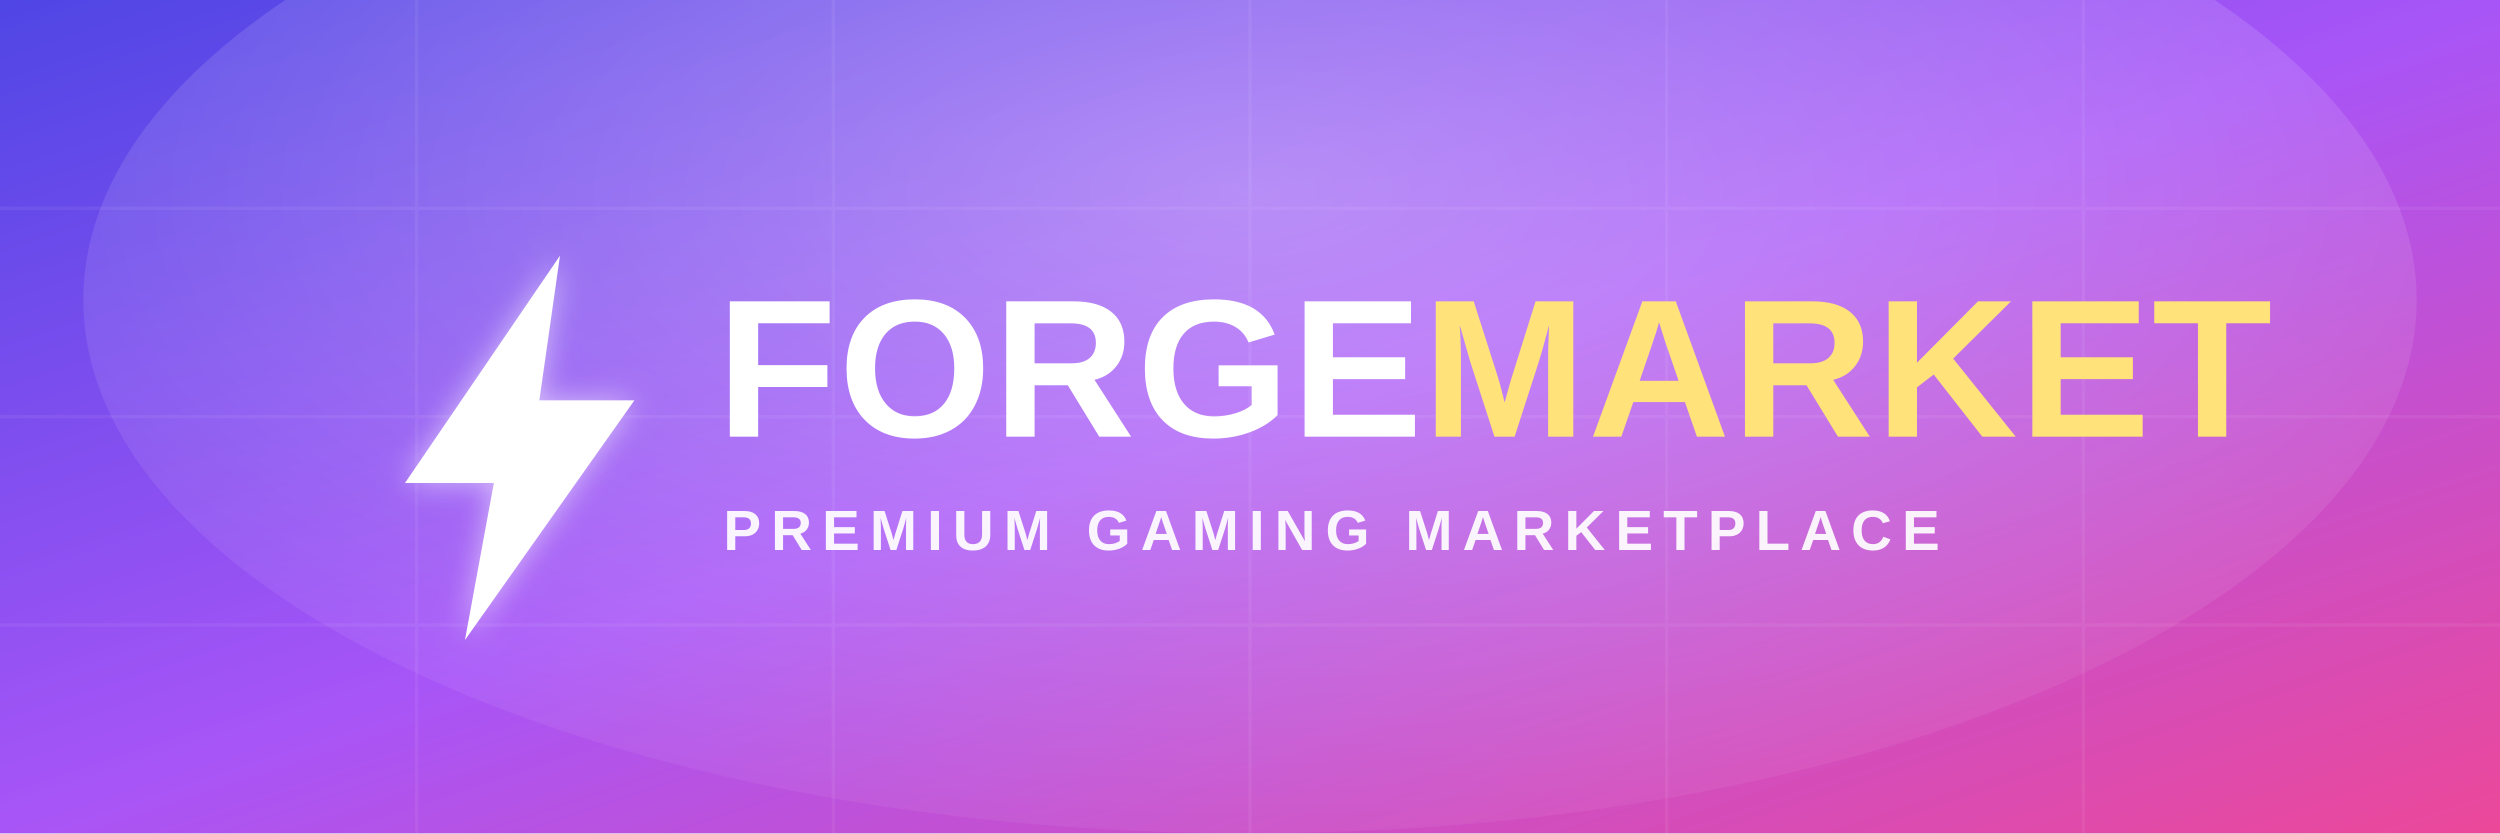
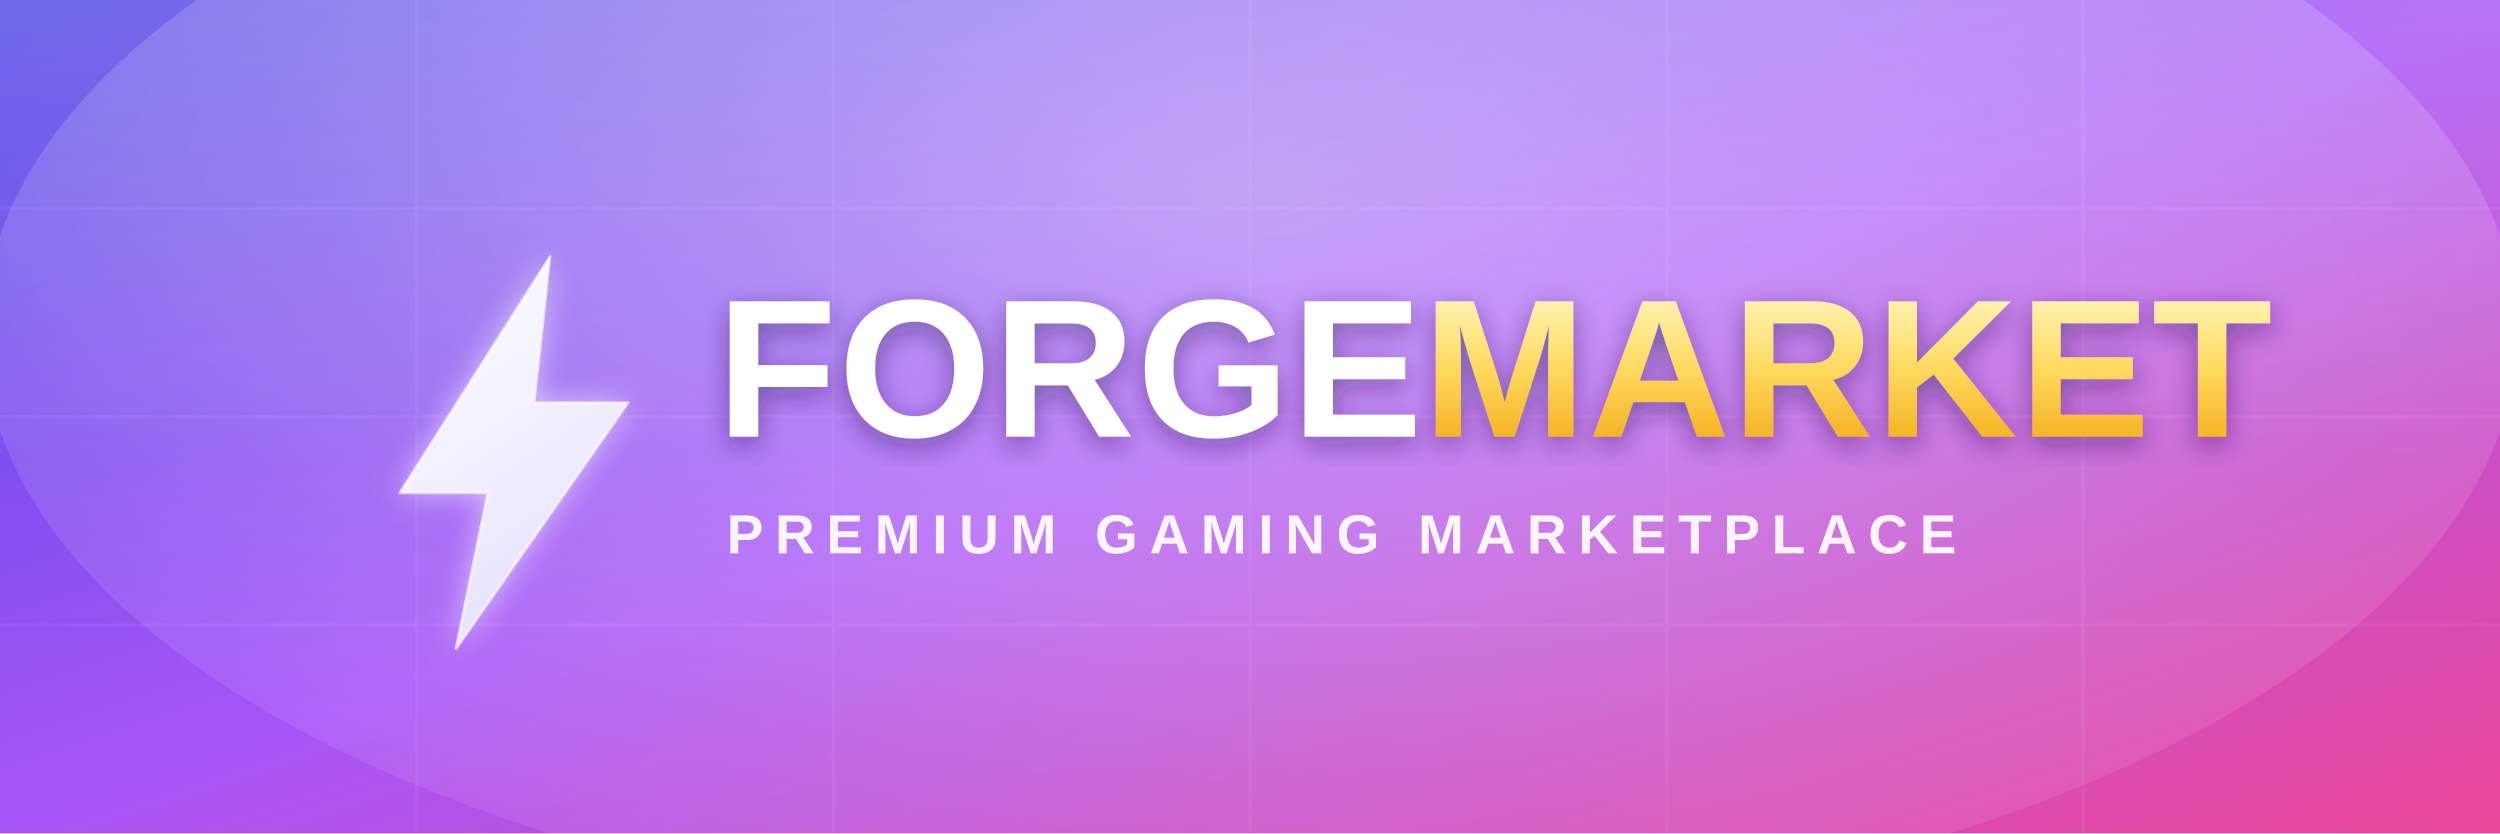
<svg xmlns="http://www.w3.org/2000/svg" viewBox="0 0 1500 500" width="1500" height="500">
  <defs>
    <linearGradient id="bg" x1="0" y1="0" x2="1" y2="1">
      <stop offset="0" stop-color="#4f46e5" />
      <stop offset="0.5" stop-color="#a855f7" />
      <stop offset="1" stop-color="#ec4899" />
    </linearGradient>
-     <radialGradient id="glow" cx="0.5" cy="0.4" r="0.7">
-       <stop offset="0" stop-color="#ffffff" stop-opacity="0.35" />
+     <linearGradient id="sheen" x1="0" y1="0" x2="0" y2="1">
+       <stop offset="0" stop-color="#ffffff" stop-opacity="0.18" />
+       <stop offset="0.55" stop-color="#ffffff" stop-opacity="0" />
+     </linearGradient>
+     <linearGradient id="bolt" x1="0" y1="0" x2="0.4" y2="1">
+       <stop offset="0" stop-color="#ffffff" />
+       <stop offset="1" stop-color="#e7e2ff" />
+     </linearGradient>
+     <linearGradient id="gold" x1="0" y1="0" x2="0" y2="1">
+       <stop offset="0" stop-color="#fff3b0" />
+       <stop offset="0.5" stop-color="#ffd95e" />
+       <stop offset="1" stop-color="#f5b324" />
+     </linearGradient>
+     <radialGradient id="glow" cx="0.5" cy="0.38" r="0.75">
+       <stop offset="0" stop-color="#ffffff" stop-opacity="0.4" />
      <stop offset="1" stop-color="#ffffff" stop-opacity="0" />
    </radialGradient>
-     <filter id="soft" x="-40%" y="-40%" width="180%" height="180%">
+     <filter id="boltShadow" x="-60%" y="-60%" width="220%" height="220%">
+       <feDropShadow dx="0" dy="8" stdDeviation="18" flood-color="#3b1d6e" flood-opacity="0.45" />
      <feDropShadow dx="0" dy="0" stdDeviation="14" flood-color="#ffffff" flood-opacity="0.55" />
+     </filter>
+     <filter id="textShadow" x="-20%" y="-20%" width="140%" height="140%">
+       <feDropShadow dx="0" dy="5" stdDeviation="8" flood-color="#2a1450" flood-opacity="0.45" />
    </filter>
  </defs>
  <rect width="1500" height="500" fill="url(#bg)" />
-   <g stroke="#ffffff" stroke-opacity="0.06" stroke-width="2">
+   <rect width="1500" height="500" fill="url(#sheen)" />
+   <g stroke="#ffffff" stroke-opacity="0.055" stroke-width="2">
    <path d="M0 125H1500M0 250H1500M0 375H1500M250 0V500M500 0V500M750 0V500M1000 0V500M1250 0V500" />
  </g>
-   <ellipse cx="750" cy="180" rx="700" ry="320" fill="url(#glow)" />
-   <g transform="translate(150,110) scale(0.62)" filter="url(#soft)">
-     <path d="M300 70 L150 290 H236 L208 442 L372 210 H280 L300 70 Z" fill="#ffffff" />
+   <ellipse cx="750" cy="200" rx="760" ry="360" fill="url(#glow)" />
+   <g transform="translate(150,118) scale(0.6)" filter="url(#boltShadow)">
+     <path d="M300 60 L150 296 H238 L206 452 L378 206 H284 L300 60 Z" fill="url(#bolt)" stroke="#ffffff" stroke-opacity="0.6" stroke-width="3" stroke-linejoin="round" />
  </g>
-   <text x="430" y="262" font-family="Arial, Helvetica, sans-serif" font-size="118" font-weight="900" fill="#ffffff" letter-spacing="1">FORGE<tspan fill="#ffe27a">MARKET</tspan>
-   </text>
-   <text x="434" y="330" font-family="Arial, Helvetica, sans-serif" font-size="34" font-weight="600" fill="#ffffff" fill-opacity="0.92" letter-spacing="6">PREMIUM GAMING MARKETPLACE</text>
+   <g filter="url(#textShadow)">
+     <text x="430" y="262" font-family="Arial, Helvetica, sans-serif" font-size="118" font-weight="900" fill="#ffffff" letter-spacing="1">FORGE<tspan fill="url(#gold)">MARKET</tspan>
+     </text>
+   </g>
+   <text x="436" y="332" font-family="Arial, Helvetica, sans-serif" font-size="33" font-weight="700" fill="#ffffff" fill-opacity="0.92" letter-spacing="7">PREMIUM GAMING MARKETPLACE</text>
</svg>
